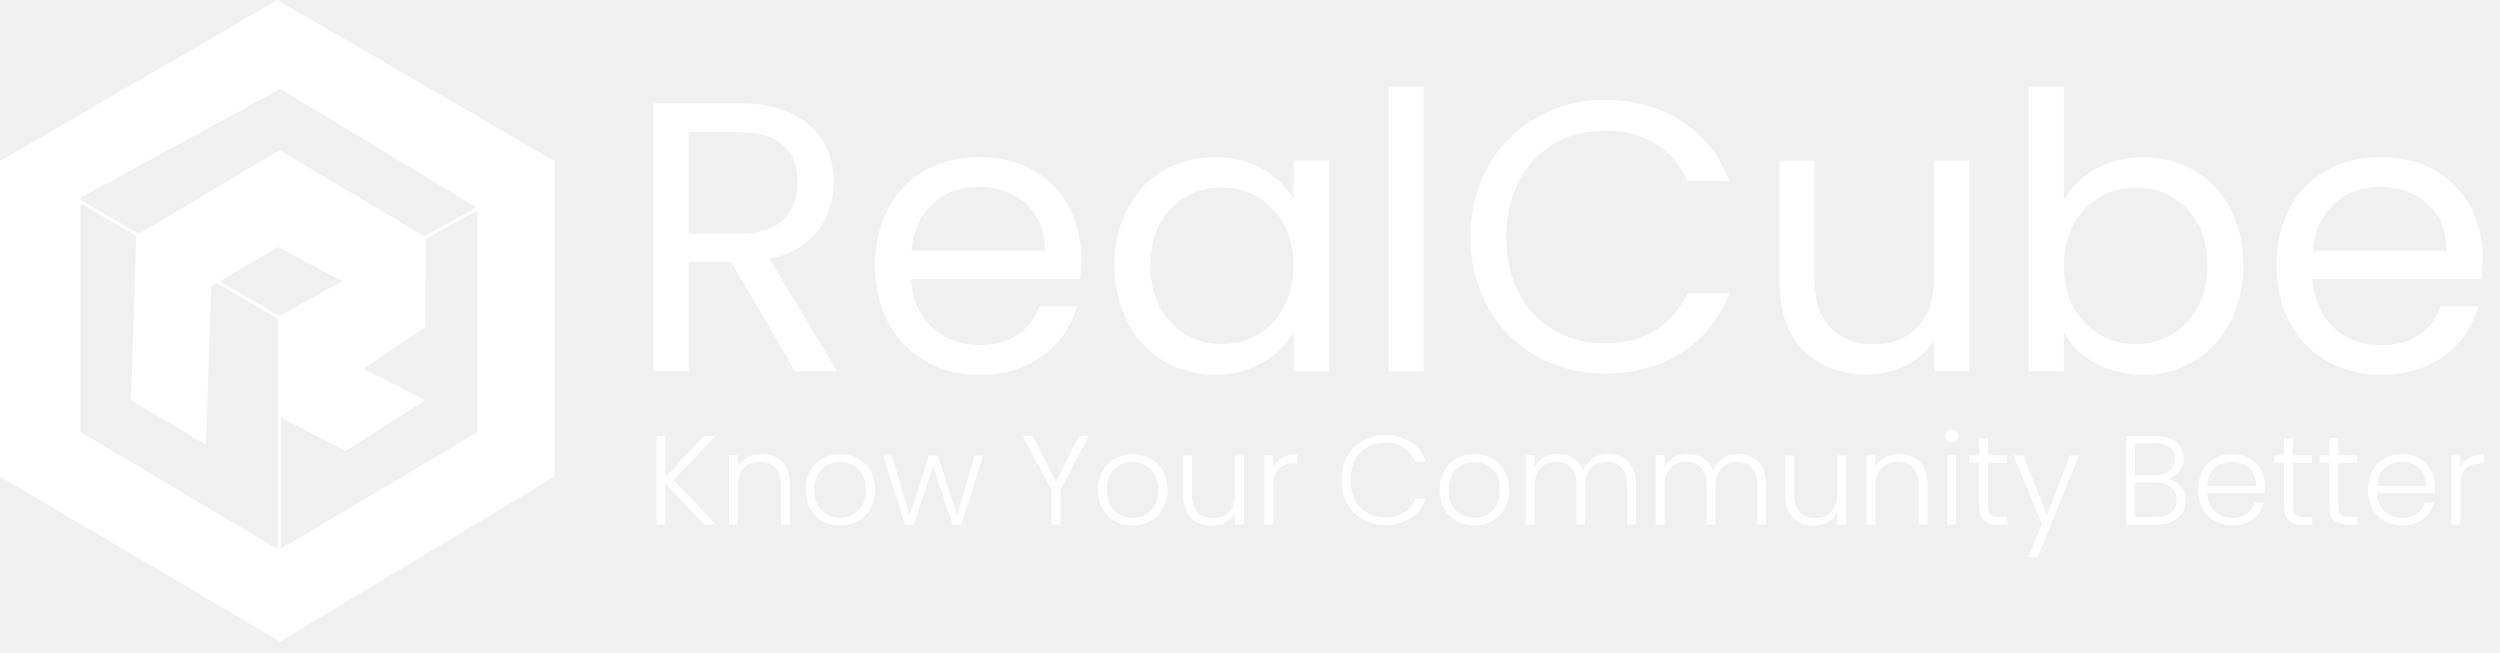
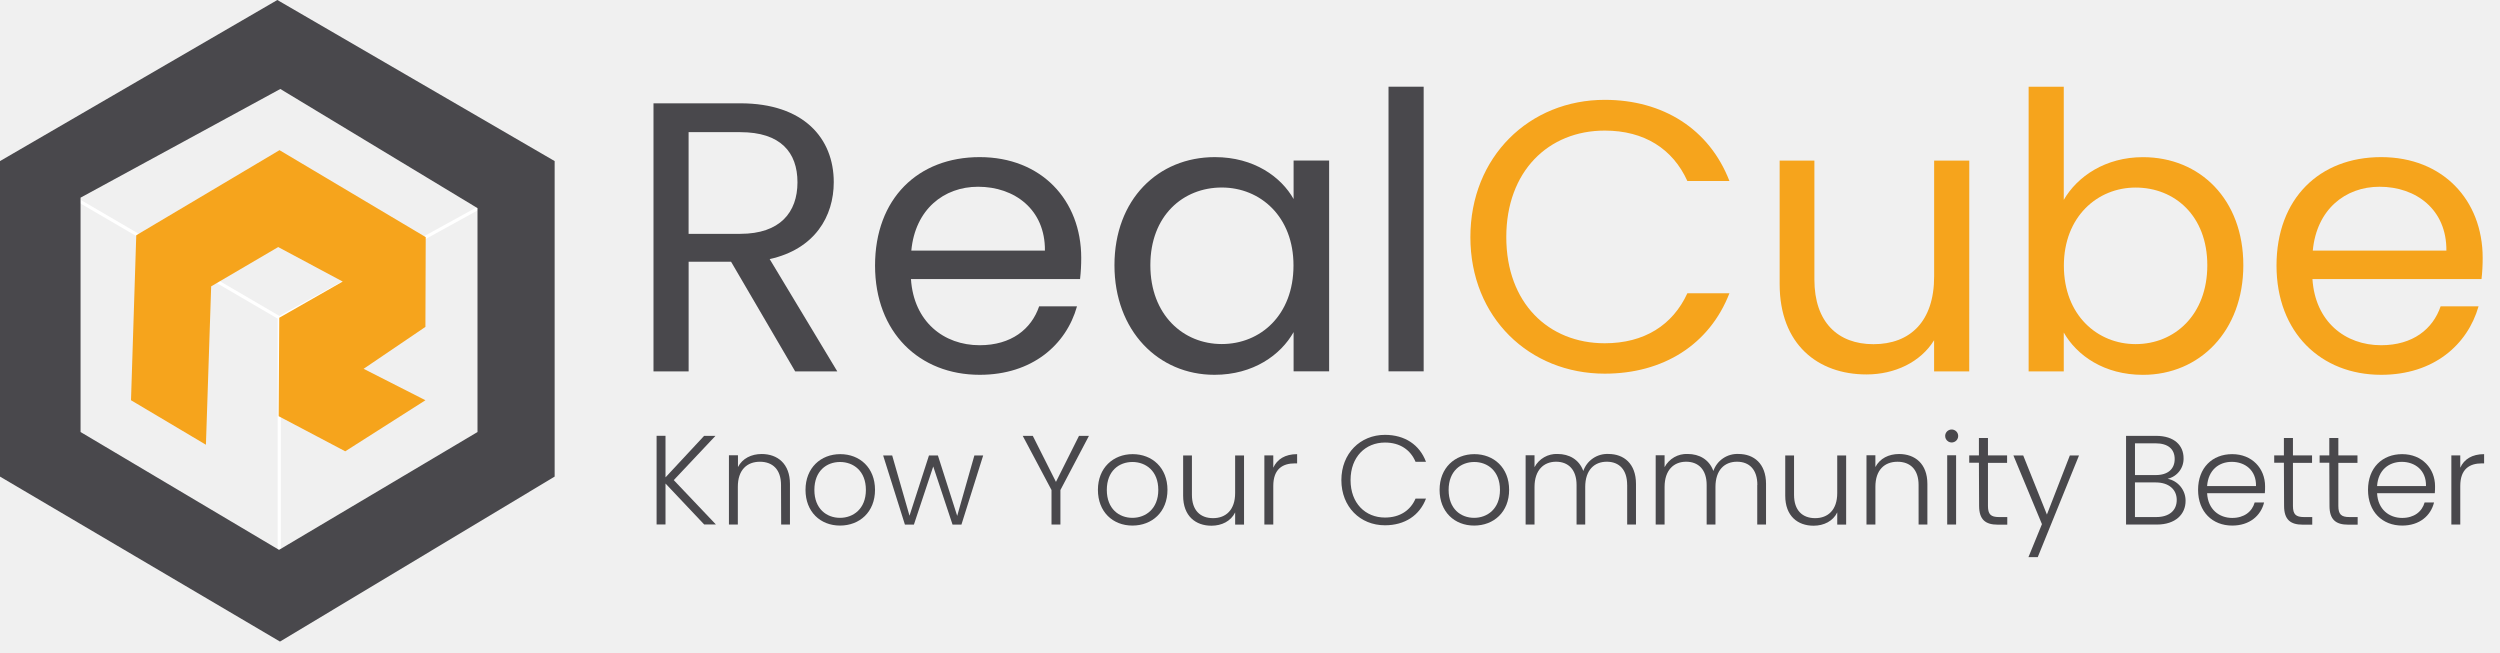
<svg xmlns="http://www.w3.org/2000/svg" width="157" height="41" viewBox="0 0 157 41" fill="none">
-   <path d="M46.492 6.488C50.477 6.488 52.36 8.687 52.36 11.44C52.36 13.59 51.172 15.642 48.336 16.271L52.582 23.324H49.937L45.912 16.438H43.246V23.324H41.039V6.488H46.492ZM46.492 8.3H43.244V14.685H46.492C48.99 14.685 50.081 13.332 50.081 11.448C50.081 9.563 49.016 8.3 46.492 8.3V8.3Z" fill="white" />
-   <path d="M61.524 23.538C57.743 23.538 54.953 20.882 54.953 16.678C54.953 12.475 57.645 9.867 61.524 9.867C65.403 9.867 67.901 12.571 67.901 16.195C67.902 16.639 67.878 17.083 67.828 17.524H57.208C57.382 20.206 59.27 21.68 61.523 21.68C63.512 21.68 64.773 20.665 65.258 19.239H67.635C66.958 21.655 64.82 23.538 61.524 23.538ZM57.231 15.736H65.621C65.645 13.148 63.705 11.728 61.425 11.728C59.27 11.727 57.474 13.153 57.231 15.736L57.231 15.736Z" fill="white" />
-   <path d="M76.293 9.867C78.766 9.867 80.462 11.123 81.238 12.499V10.083H83.469V23.319H81.238V20.856C80.438 22.282 78.716 23.538 76.268 23.538C72.729 23.538 69.988 20.76 69.988 16.656C69.989 12.523 72.727 9.867 76.293 9.867ZM76.727 11.776C74.302 11.776 72.242 13.538 72.242 16.654C72.242 19.771 74.304 21.606 76.727 21.606C79.151 21.606 81.231 19.793 81.231 16.677C81.238 13.61 79.154 11.776 76.727 11.776H76.727Z" fill="white" />
-   <path d="M87.199 5.445H89.406V23.32H87.199V5.445Z" fill="white" />
-   <path d="M100.778 6.27C104.438 6.27 107.347 8.104 108.608 11.366H105.966C105.045 9.338 103.25 8.201 100.778 8.201C97.239 8.201 94.595 10.761 94.595 14.891C94.595 19.021 97.239 21.557 100.778 21.557C103.25 21.557 105.045 20.424 105.966 18.418H108.608C107.347 21.656 104.438 23.466 100.778 23.466C96.05 23.466 92.34 19.941 92.34 14.891C92.34 9.842 96.05 6.27 100.778 6.27Z" fill="white" />
-   <path d="M123.668 23.324H121.461V21.367C120.61 22.747 118.987 23.515 117.217 23.515C114.163 23.515 111.762 21.631 111.762 17.84V10.086H113.944V17.556C113.944 20.238 115.422 21.615 117.653 21.615C119.933 21.615 121.464 20.212 121.464 17.364V10.087H123.671L123.668 23.324Z" fill="white" />
-   <path d="M134.575 9.87C138.165 9.87 140.881 12.526 140.881 16.657C140.881 20.789 138.141 23.54 134.575 23.54C132.15 23.54 130.43 22.332 129.605 20.884V23.324H127.398V5.449H129.605V12.552C130.454 11.077 132.225 9.87 134.575 9.87ZM134.115 11.779C131.715 11.779 129.611 13.614 129.611 16.682C129.611 19.798 131.721 21.61 134.115 21.61C136.564 21.61 138.619 19.774 138.619 16.659C138.619 13.544 136.564 11.779 134.115 11.779Z" fill="white" />
-   <path d="M149.536 23.538C145.754 23.538 142.965 20.882 142.965 16.678C142.965 12.475 145.657 9.867 149.536 9.867C153.415 9.867 155.912 12.571 155.912 16.195C155.913 16.639 155.889 17.083 155.84 17.524H145.221C145.394 20.206 147.28 21.68 149.536 21.68C151.525 21.68 152.786 20.665 153.271 19.239H155.653C154.96 21.655 152.834 23.538 149.536 23.538ZM145.243 15.736H153.633C153.657 13.148 151.717 11.728 149.437 11.728C147.28 11.727 145.488 13.153 145.243 15.736V15.736Z" fill="white" />
-   <path d="M41.794 30.365V32.938H41.234V27.367H41.794V29.978L44.219 27.372H44.931L42.313 30.151L44.96 32.938H44.224L41.794 30.365Z" fill="white" />
-   <path d="M49.048 30.456C49.048 29.492 48.528 28.998 47.721 28.998C46.914 28.998 46.336 29.507 46.336 30.569V32.941H45.777V28.591H46.344V29.331C46.624 28.789 47.186 28.512 47.834 28.512C48.824 28.512 49.609 29.117 49.609 30.393V32.941H49.057L49.048 30.456Z" fill="white" />
-   <path d="M52.753 33.006C51.521 33.006 50.586 32.144 50.586 30.763C50.586 29.382 51.544 28.52 52.769 28.52C53.993 28.52 54.951 29.372 54.951 30.763C54.951 32.154 53.984 33.006 52.753 33.006ZM52.753 32.52C53.577 32.52 54.378 31.962 54.378 30.767C54.378 29.571 53.591 29.013 52.753 29.013C51.914 29.013 51.143 29.571 51.143 30.767C51.143 31.962 51.919 32.52 52.753 32.52Z" fill="white" />
-   <path d="M55.461 28.602H56.029L57.117 32.388L58.34 28.602H58.9L60.112 32.398L61.191 28.602H61.744L60.379 32.943H59.819L58.607 29.294L57.394 32.943H56.828L55.461 28.602Z" fill="white" />
-   <path d="M64.227 27.371H64.859L66.314 30.263L67.762 27.371H68.386L66.594 30.774V32.941H66.035V30.774L64.227 27.371Z" fill="white" />
-   <path d="M71.116 33.006C69.884 33.006 68.949 32.144 68.949 30.763C68.949 29.382 69.909 28.52 71.132 28.52C72.355 28.52 73.317 29.372 73.317 30.763C73.317 32.154 72.348 33.006 71.116 33.006ZM71.116 32.52C71.941 32.52 72.741 31.962 72.741 30.767C72.741 29.571 71.954 29.013 71.116 29.013C70.278 29.013 69.508 29.571 69.508 30.767C69.508 31.962 70.283 32.52 71.116 32.52Z" fill="white" />
-   <path d="M78.126 32.943H77.567V32.178C77.301 32.729 76.725 33.015 76.078 33.015C75.086 33.015 74.301 32.41 74.301 31.134V28.602H74.853V31.08C74.853 32.044 75.373 32.54 76.18 32.54C76.987 32.54 77.566 32.022 77.566 30.969V28.602H78.125L78.126 32.943Z" fill="white" />
-   <path d="M79.962 32.941H79.402V28.599H79.962V29.372C80.203 28.839 80.707 28.52 81.459 28.52V29.101H81.306C80.58 29.101 79.962 29.427 79.962 30.519V32.941Z" fill="white" />
-   <path d="M86.975 27.309C88.222 27.309 89.151 27.93 89.551 29H88.895C88.583 28.258 87.928 27.792 86.976 27.792C85.751 27.792 84.815 28.691 84.815 30.151C84.815 31.611 85.751 32.502 86.976 32.502C87.928 32.502 88.583 32.039 88.895 31.314H89.551C89.151 32.367 88.225 32.988 86.975 32.988C85.416 32.988 84.238 31.825 84.238 30.151C84.238 28.477 85.423 27.309 86.975 27.309Z" fill="white" />
-   <path d="M92.575 33.006C91.342 33.006 90.406 32.144 90.406 30.763C90.406 29.382 91.366 28.52 92.589 28.52C93.812 28.52 94.773 29.372 94.773 30.763C94.773 32.154 93.81 33.006 92.575 33.006ZM92.575 32.52C93.398 32.52 94.198 31.962 94.198 30.767C94.198 29.571 93.413 29.013 92.584 29.013C91.754 29.013 90.974 29.571 90.974 30.767C90.974 31.962 91.742 32.52 92.575 32.52Z" fill="white" />
-   <path d="M102.185 30.454C102.185 29.49 101.681 28.996 100.905 28.996C100.129 28.996 99.552 29.514 99.552 30.58V32.939H99.008V30.454C99.008 29.49 98.488 28.996 97.721 28.996C96.953 28.996 96.368 29.514 96.368 30.58V32.939H95.809V28.589H96.368V29.338C96.506 29.077 96.715 28.861 96.971 28.715C97.227 28.568 97.519 28.497 97.815 28.509C98.542 28.509 99.168 28.855 99.431 29.576C99.543 29.252 99.757 28.974 100.041 28.782C100.325 28.589 100.664 28.494 101.007 28.509C101.976 28.509 102.74 29.115 102.74 30.39V32.939H102.187V30.454H102.185Z" fill="white" />
-   <path d="M110.362 30.454C110.362 29.49 109.86 28.996 109.082 28.996C108.304 28.996 107.731 29.514 107.731 30.58V32.939H107.178V30.454C107.178 29.49 106.658 28.996 105.889 28.996C105.12 28.996 104.536 29.514 104.536 30.58V32.939H103.977V28.589H104.536V29.338C104.674 29.077 104.883 28.861 105.139 28.714C105.396 28.567 105.689 28.497 105.984 28.509C106.712 28.509 107.337 28.855 107.599 29.576C107.711 29.252 107.925 28.974 108.209 28.781C108.493 28.589 108.832 28.494 109.175 28.509C110.143 28.509 110.907 29.115 110.907 30.39V32.939H110.355V30.454H110.362Z" fill="white" />
-   <path d="M115.938 32.943H115.379V32.178C115.114 32.729 114.537 33.015 113.891 33.015C112.898 33.015 112.113 32.41 112.113 31.134V28.602H112.666V31.08C112.666 32.044 113.186 32.54 113.992 32.54C114.799 32.54 115.378 32.022 115.378 30.969V28.602H115.938L115.938 32.943Z" fill="white" />
-   <path d="M120.487 30.456C120.487 29.492 119.968 28.998 119.161 28.998C118.354 28.998 117.775 29.507 117.775 30.569V32.941H117.215V28.591H117.774V29.331C118.055 28.789 118.616 28.512 119.262 28.512C120.255 28.512 121.04 29.117 121.04 30.393V32.941H120.488L120.487 30.456Z" fill="white" />
-   <path d="M122.157 27.353C122.163 27.265 122.198 27.18 122.256 27.113C122.315 27.046 122.394 27 122.481 26.981C122.568 26.963 122.659 26.974 122.74 27.012C122.821 27.05 122.887 27.113 122.928 27.192C122.969 27.271 122.983 27.361 122.968 27.448C122.953 27.536 122.91 27.616 122.845 27.677C122.779 27.738 122.696 27.776 122.607 27.785C122.519 27.794 122.429 27.774 122.353 27.728C122.289 27.689 122.237 27.634 122.202 27.568C122.168 27.502 122.152 27.428 122.157 27.353V27.353ZM122.284 28.591H122.843V32.941H122.284V28.591Z" fill="white" />
-   <path d="M124.276 29.061H123.668V28.6H124.276V27.508H124.844V28.6H126.045V29.07H124.844V31.771C124.844 32.306 125.026 32.471 125.537 32.471H126.057V32.949H125.455C124.697 32.949 124.288 32.639 124.288 31.769L124.276 29.061Z" fill="white" />
-   <path d="M129.987 28.602H130.562L127.971 34.987H127.387L128.234 32.916L126.441 28.602H127.058L128.546 32.313L129.987 28.602Z" fill="white" />
-   <path d="M135.451 32.942H133.516V27.371H135.395C136.571 27.371 137.128 27.992 137.128 28.774C137.137 29.072 137.043 29.363 136.86 29.599C136.678 29.835 136.419 30 136.128 30.067C136.447 30.131 136.734 30.304 136.939 30.556C137.145 30.808 137.256 31.123 137.254 31.447C137.259 32.289 136.627 32.942 135.451 32.942ZM135.357 27.841H134.077V29.834H135.385C136.145 29.834 136.57 29.451 136.57 28.829C136.57 28.208 136.163 27.84 135.357 27.84L135.357 27.841ZM135.386 30.296H134.075V32.471H135.411C136.219 32.471 136.699 32.065 136.699 31.396C136.699 30.726 136.186 30.297 135.385 30.297L135.386 30.296Z" fill="white" />
-   <path d="M140.182 33.006C138.942 33.006 138.039 32.144 138.039 30.763C138.039 29.382 138.926 28.52 140.182 28.52C141.438 28.52 142.247 29.427 142.247 30.535C142.25 30.681 142.245 30.828 142.231 30.973H138.607C138.656 31.993 139.368 32.526 140.184 32.526C140.929 32.526 141.433 32.135 141.594 31.553H142.185C141.984 32.382 141.277 33.006 140.182 33.006ZM138.606 30.526H141.677C141.701 29.515 140.967 29.004 140.158 29.004C139.349 29.004 138.678 29.514 138.606 30.526Z" fill="white" />
-   <path d="M143.429 29.061H142.82V28.6H143.429V27.508H143.997V28.6H145.197V29.07H143.997V31.771C143.997 32.306 144.182 32.471 144.69 32.471H145.209V32.949H144.608C143.849 32.949 143.44 32.639 143.44 31.769L143.429 29.061Z" fill="white" />
-   <path d="M146.28 29.061H145.672V28.6H146.28V27.508H146.848V28.6H148.049V29.07H146.848V31.771C146.848 32.306 147.034 32.471 147.541 32.471H148.061V32.949H147.459C146.701 32.949 146.292 32.639 146.292 31.769L146.28 29.061Z" fill="white" />
-   <path d="M150.856 33.006C149.615 33.006 148.711 32.144 148.711 30.763C148.711 29.382 149.6 28.52 150.856 28.52C152.111 28.52 152.921 29.427 152.921 30.535C152.924 30.681 152.918 30.828 152.905 30.973H149.281C149.329 31.993 150.041 32.526 150.857 32.526C151.602 32.526 152.104 32.135 152.266 31.553H152.858C152.655 32.382 151.952 33.006 150.856 33.006ZM149.281 30.526H152.352C152.377 29.515 151.64 29.004 150.833 29.004C150.026 29.004 149.343 29.514 149.281 30.526Z" fill="white" />
-   <path d="M154.505 32.941H153.945V28.599H154.505V29.372C154.746 28.839 155.25 28.52 156.002 28.52V29.101H155.849C155.121 29.101 154.505 29.427 154.505 30.519V32.949V32.941Z" fill="white" />
+   <path d="M46.492 6.488C50.477 6.488 52.36 8.687 52.36 11.44C52.36 13.59 51.172 15.642 48.336 16.271L52.582 23.324H49.937L45.912 16.438H43.246V23.324H41.039V6.488H46.492ZM46.492 8.3H43.244V14.685H46.492C48.99 14.685 50.081 13.332 50.081 11.448C50.081 9.563 49.016 8.3 46.492 8.3V8.3Z" fill="#49484C" />
+   <path d="M61.524 23.538C57.743 23.538 54.953 20.882 54.953 16.678C54.953 12.475 57.645 9.867 61.524 9.867C65.403 9.867 67.901 12.571 67.901 16.195C67.902 16.639 67.878 17.083 67.828 17.524H57.208C57.382 20.206 59.27 21.68 61.523 21.68C63.512 21.68 64.773 20.665 65.258 19.239H67.635C66.958 21.655 64.82 23.538 61.524 23.538ZM57.231 15.736H65.621C65.645 13.148 63.705 11.728 61.425 11.728C59.27 11.727 57.474 13.153 57.231 15.736L57.231 15.736Z" fill="#49484C" />
+   <path d="M76.293 9.867C78.766 9.867 80.462 11.123 81.238 12.499V10.083H83.469V23.319H81.238V20.856C80.438 22.282 78.716 23.538 76.268 23.538C72.729 23.538 69.988 20.76 69.988 16.656C69.989 12.523 72.727 9.867 76.293 9.867ZM76.727 11.776C74.302 11.776 72.242 13.538 72.242 16.654C72.242 19.771 74.304 21.606 76.727 21.606C79.151 21.606 81.231 19.793 81.231 16.677C81.238 13.61 79.154 11.776 76.727 11.776H76.727Z" fill="#49484C" />
+   <path d="M87.199 5.445H89.406V23.32H87.199V5.445Z" fill="#49484C" />
+   <path d="M100.778 6.27C104.438 6.27 107.347 8.104 108.608 11.366H105.966C105.045 9.338 103.25 8.201 100.778 8.201C97.239 8.201 94.595 10.761 94.595 14.891C94.595 19.021 97.239 21.557 100.778 21.557C103.25 21.557 105.045 20.424 105.966 18.418H108.608C107.347 21.656 104.438 23.466 100.778 23.466C96.05 23.466 92.34 19.941 92.34 14.891C92.34 9.842 96.05 6.27 100.778 6.27Z" fill="#F6A41C" />
+   <path d="M123.668 23.324H121.461V21.367C120.61 22.747 118.987 23.515 117.217 23.515C114.163 23.515 111.762 21.631 111.762 17.84V10.086H113.944V17.556C113.944 20.238 115.422 21.615 117.653 21.615C119.933 21.615 121.464 20.212 121.464 17.364V10.087H123.671L123.668 23.324Z" fill="#F6A41C" />
+   <path d="M134.575 9.87C138.165 9.87 140.881 12.526 140.881 16.657C140.881 20.789 138.141 23.54 134.575 23.54C132.15 23.54 130.43 22.332 129.605 20.884V23.324H127.398V5.449H129.605V12.552C130.454 11.077 132.225 9.87 134.575 9.87ZM134.115 11.779C131.715 11.779 129.611 13.614 129.611 16.682C129.611 19.798 131.721 21.61 134.115 21.61C136.564 21.61 138.619 19.774 138.619 16.659C138.619 13.544 136.564 11.779 134.115 11.779Z" fill="#F6A41C" />
+   <path d="M149.536 23.538C145.754 23.538 142.965 20.882 142.965 16.678C142.965 12.475 145.657 9.867 149.536 9.867C153.415 9.867 155.912 12.571 155.912 16.195C155.913 16.639 155.889 17.083 155.84 17.524H145.221C145.394 20.206 147.28 21.68 149.536 21.68C151.525 21.68 152.786 20.665 153.271 19.239H155.653C154.96 21.655 152.834 23.538 149.536 23.538ZM145.243 15.736H153.633C153.657 13.148 151.717 11.728 149.437 11.728C147.28 11.727 145.488 13.153 145.243 15.736V15.736Z" fill="#F6A41C" />
+   <path d="M41.794 30.365V32.938H41.234V27.367H41.794V29.978L44.219 27.372H44.931L42.313 30.151L44.96 32.938H44.224L41.794 30.365Z" fill="#49484C" />
+   <path d="M49.048 30.456C49.048 29.492 48.528 28.998 47.721 28.998C46.914 28.998 46.336 29.507 46.336 30.569V32.941H45.777V28.591H46.344V29.331C46.624 28.789 47.186 28.512 47.834 28.512C48.824 28.512 49.609 29.117 49.609 30.393V32.941H49.057L49.048 30.456Z" fill="#49484C" />
+   <path d="M52.753 33.006C51.521 33.006 50.586 32.144 50.586 30.763C50.586 29.382 51.544 28.52 52.769 28.52C53.993 28.52 54.951 29.372 54.951 30.763C54.951 32.154 53.984 33.006 52.753 33.006ZM52.753 32.52C53.577 32.52 54.378 31.962 54.378 30.767C54.378 29.571 53.591 29.013 52.753 29.013C51.914 29.013 51.143 29.571 51.143 30.767C51.143 31.962 51.919 32.52 52.753 32.52Z" fill="#49484C" />
+   <path d="M55.461 28.602H56.029L57.117 32.388L58.34 28.602H58.9L60.112 32.398L61.191 28.602H61.744L60.379 32.943H59.819L58.607 29.294L57.394 32.943H56.828L55.461 28.602Z" fill="#49484C" />
+   <path d="M64.227 27.371H64.859L66.314 30.263L67.762 27.371H68.386L66.594 30.774V32.941H66.035V30.774L64.227 27.371Z" fill="#49484C" />
+   <path d="M71.116 33.006C69.884 33.006 68.949 32.144 68.949 30.763C68.949 29.382 69.909 28.52 71.132 28.52C72.355 28.52 73.317 29.372 73.317 30.763C73.317 32.154 72.348 33.006 71.116 33.006ZM71.116 32.52C71.941 32.52 72.741 31.962 72.741 30.767C72.741 29.571 71.954 29.013 71.116 29.013C70.278 29.013 69.508 29.571 69.508 30.767C69.508 31.962 70.283 32.52 71.116 32.52Z" fill="#49484C" />
+   <path d="M78.126 32.943H77.567V32.178C77.301 32.729 76.725 33.015 76.078 33.015C75.086 33.015 74.301 32.41 74.301 31.134V28.602H74.853V31.08C74.853 32.044 75.373 32.54 76.18 32.54C76.987 32.54 77.566 32.022 77.566 30.969V28.602H78.125L78.126 32.943Z" fill="#49484C" />
+   <path d="M79.962 32.941H79.402V28.599H79.962V29.372C80.203 28.839 80.707 28.52 81.459 28.52V29.101H81.306C80.58 29.101 79.962 29.427 79.962 30.519V32.941Z" fill="#49484C" />
+   <path d="M86.975 27.309C88.222 27.309 89.151 27.93 89.551 29H88.895C88.583 28.258 87.928 27.792 86.976 27.792C85.751 27.792 84.815 28.691 84.815 30.151C84.815 31.611 85.751 32.502 86.976 32.502C87.928 32.502 88.583 32.039 88.895 31.314H89.551C89.151 32.367 88.225 32.988 86.975 32.988C85.416 32.988 84.238 31.825 84.238 30.151C84.238 28.477 85.423 27.309 86.975 27.309Z" fill="#49484C" />
+   <path d="M92.575 33.006C91.342 33.006 90.406 32.144 90.406 30.763C90.406 29.382 91.366 28.52 92.589 28.52C93.812 28.52 94.773 29.372 94.773 30.763C94.773 32.154 93.81 33.006 92.575 33.006ZM92.575 32.52C93.398 32.52 94.198 31.962 94.198 30.767C94.198 29.571 93.413 29.013 92.584 29.013C91.754 29.013 90.974 29.571 90.974 30.767C90.974 31.962 91.742 32.52 92.575 32.52Z" fill="#49484C" />
+   <path d="M102.185 30.454C102.185 29.49 101.681 28.996 100.905 28.996C100.129 28.996 99.552 29.514 99.552 30.58V32.939H99.008V30.454C99.008 29.49 98.488 28.996 97.721 28.996C96.953 28.996 96.368 29.514 96.368 30.58V32.939H95.809V28.589H96.368V29.338C96.506 29.077 96.715 28.861 96.971 28.715C97.227 28.568 97.519 28.497 97.815 28.509C98.542 28.509 99.168 28.855 99.431 29.576C99.543 29.252 99.757 28.974 100.041 28.782C100.325 28.589 100.664 28.494 101.007 28.509C101.976 28.509 102.74 29.115 102.74 30.39V32.939H102.187V30.454H102.185Z" fill="#49484C" />
+   <path d="M110.362 30.454C110.362 29.49 109.86 28.996 109.082 28.996C108.304 28.996 107.731 29.514 107.731 30.58V32.939H107.178V30.454C107.178 29.49 106.658 28.996 105.889 28.996C105.12 28.996 104.536 29.514 104.536 30.58V32.939H103.977V28.589H104.536V29.338C104.674 29.077 104.883 28.861 105.139 28.714C105.396 28.567 105.689 28.497 105.984 28.509C106.712 28.509 107.337 28.855 107.599 29.576C107.711 29.252 107.925 28.974 108.209 28.781C108.493 28.589 108.832 28.494 109.175 28.509C110.143 28.509 110.907 29.115 110.907 30.39V32.939H110.355V30.454H110.362Z" fill="#49484C" />
+   <path d="M115.938 32.943H115.379V32.178C115.114 32.729 114.537 33.015 113.891 33.015C112.898 33.015 112.113 32.41 112.113 31.134V28.602H112.666V31.08C112.666 32.044 113.186 32.54 113.992 32.54C114.799 32.54 115.378 32.022 115.378 30.969V28.602H115.938L115.938 32.943Z" fill="#49484C" />
+   <path d="M120.487 30.456C120.487 29.492 119.968 28.998 119.161 28.998C118.354 28.998 117.775 29.507 117.775 30.569V32.941H117.215V28.591H117.774V29.331C118.055 28.789 118.616 28.512 119.262 28.512C120.255 28.512 121.04 29.117 121.04 30.393V32.941H120.488L120.487 30.456Z" fill="#49484C" />
+   <path d="M122.157 27.353C122.163 27.265 122.198 27.18 122.256 27.113C122.315 27.046 122.394 27 122.481 26.981C122.568 26.963 122.659 26.974 122.74 27.012C122.821 27.05 122.887 27.113 122.928 27.192C122.969 27.271 122.983 27.361 122.968 27.448C122.953 27.536 122.91 27.616 122.845 27.677C122.779 27.738 122.696 27.776 122.607 27.785C122.519 27.794 122.429 27.774 122.353 27.728C122.289 27.689 122.237 27.634 122.202 27.568C122.168 27.502 122.152 27.428 122.157 27.353V27.353ZM122.284 28.591H122.843V32.941H122.284V28.591Z" fill="#49484C" />
+   <path d="M124.276 29.061H123.668V28.6H124.276V27.508H124.844V28.6H126.045V29.07H124.844V31.771C124.844 32.306 125.026 32.471 125.537 32.471H126.057V32.949H125.455C124.697 32.949 124.288 32.639 124.288 31.769L124.276 29.061Z" fill="#49484C" />
+   <path d="M129.987 28.602H130.562L127.971 34.987H127.387L128.234 32.916L126.441 28.602H127.058L128.546 32.313L129.987 28.602Z" fill="#49484C" />
+   <path d="M135.451 32.942H133.516V27.371H135.395C136.571 27.371 137.128 27.992 137.128 28.774C137.137 29.072 137.043 29.363 136.86 29.599C136.678 29.835 136.419 30 136.128 30.067C136.447 30.131 136.734 30.304 136.939 30.556C137.145 30.808 137.256 31.123 137.254 31.447C137.259 32.289 136.627 32.942 135.451 32.942ZM135.357 27.841H134.077V29.834H135.385C136.145 29.834 136.57 29.451 136.57 28.829C136.57 28.208 136.163 27.84 135.357 27.84L135.357 27.841ZM135.386 30.296H134.075V32.471H135.411C136.219 32.471 136.699 32.065 136.699 31.396C136.699 30.726 136.186 30.297 135.385 30.297L135.386 30.296Z" fill="#49484C" />
+   <path d="M140.182 33.006C138.942 33.006 138.039 32.144 138.039 30.763C138.039 29.382 138.926 28.52 140.182 28.52C141.438 28.52 142.247 29.427 142.247 30.535C142.25 30.681 142.245 30.828 142.231 30.973H138.607C138.656 31.993 139.368 32.526 140.184 32.526C140.929 32.526 141.433 32.135 141.594 31.553H142.185C141.984 32.382 141.277 33.006 140.182 33.006ZM138.606 30.526H141.677C141.701 29.515 140.967 29.004 140.158 29.004C139.349 29.004 138.678 29.514 138.606 30.526Z" fill="#49484C" />
+   <path d="M143.429 29.061H142.82V28.6H143.429V27.508H143.997V28.6H145.197V29.07H143.997V31.771C143.997 32.306 144.182 32.471 144.69 32.471H145.209V32.949H144.608C143.849 32.949 143.44 32.639 143.44 31.769L143.429 29.061Z" fill="#49484C" />
+   <path d="M146.28 29.061H145.672V28.6H146.28V27.508H146.848V28.6H148.049V29.07H146.848V31.771C146.848 32.306 147.034 32.471 147.541 32.471H148.061V32.949H147.459C146.701 32.949 146.292 32.639 146.292 31.769L146.28 29.061Z" fill="#49484C" />
+   <path d="M150.856 33.006C149.615 33.006 148.711 32.144 148.711 30.763C148.711 29.382 149.6 28.52 150.856 28.52C152.111 28.52 152.921 29.427 152.921 30.535C152.924 30.681 152.918 30.828 152.905 30.973H149.281C149.329 31.993 150.041 32.526 150.857 32.526C151.602 32.526 152.104 32.135 152.266 31.553H152.858C152.655 32.382 151.952 33.006 150.856 33.006ZM149.281 30.526H152.352C152.377 29.515 151.64 29.004 150.833 29.004C150.026 29.004 149.343 29.514 149.281 30.526Z" fill="#49484C" />
+   <path d="M154.505 32.941H153.945V28.599H154.505V29.372C154.746 28.839 155.25 28.52 156.002 28.52V29.101H155.849C155.121 29.101 154.505 29.427 154.505 30.519V32.949V32.941Z" fill="#49484C" />
  <path d="M17.539 34.615V19.954L4.91 12.578" stroke="white" stroke-width="0.2" stroke-miterlimit="10" />
  <path d="M30.202 12.984L17.539 19.956" stroke="white" stroke-width="0.2" stroke-miterlimit="10" />
-   <path d="M17.583 40.291L0 29.93V10.116L17.417 0L34.832 10.116V29.93L17.583 40.291V40.291ZM17.604 5.588L5.059 12.413V27.131L17.523 34.531L29.987 27.131V13.07L17.604 5.588Z" fill="white" />
-   <path d="M26.716 25.135L22.835 23.161L26.716 20.529L26.735 14.891L17.553 9.43L8.557 14.774L8.227 25.135L12.932 27.93L13.261 17.983L17.471 15.515L21.522 17.682L17.538 19.955L17.5 26.137L21.682 28.342L26.716 25.136" fill="white" />
+   <path d="M17.583 40.291L0 29.93V10.116L17.417 0L34.832 10.116V29.93L17.583 40.291V40.291ZM17.604 5.588L5.059 12.413V27.131L17.523 34.531L29.987 27.131V13.07L17.604 5.588Z" fill="#49484C" />
+   <path d="M26.716 25.135L22.835 23.161L26.716 20.529L26.735 14.891L17.553 9.43L8.557 14.774L8.227 25.135L12.932 27.93L13.261 17.983L17.471 15.515L21.522 17.682L17.538 19.955L17.5 26.137L21.682 28.342L26.716 25.136" fill="#F6A41C" />
</svg>
